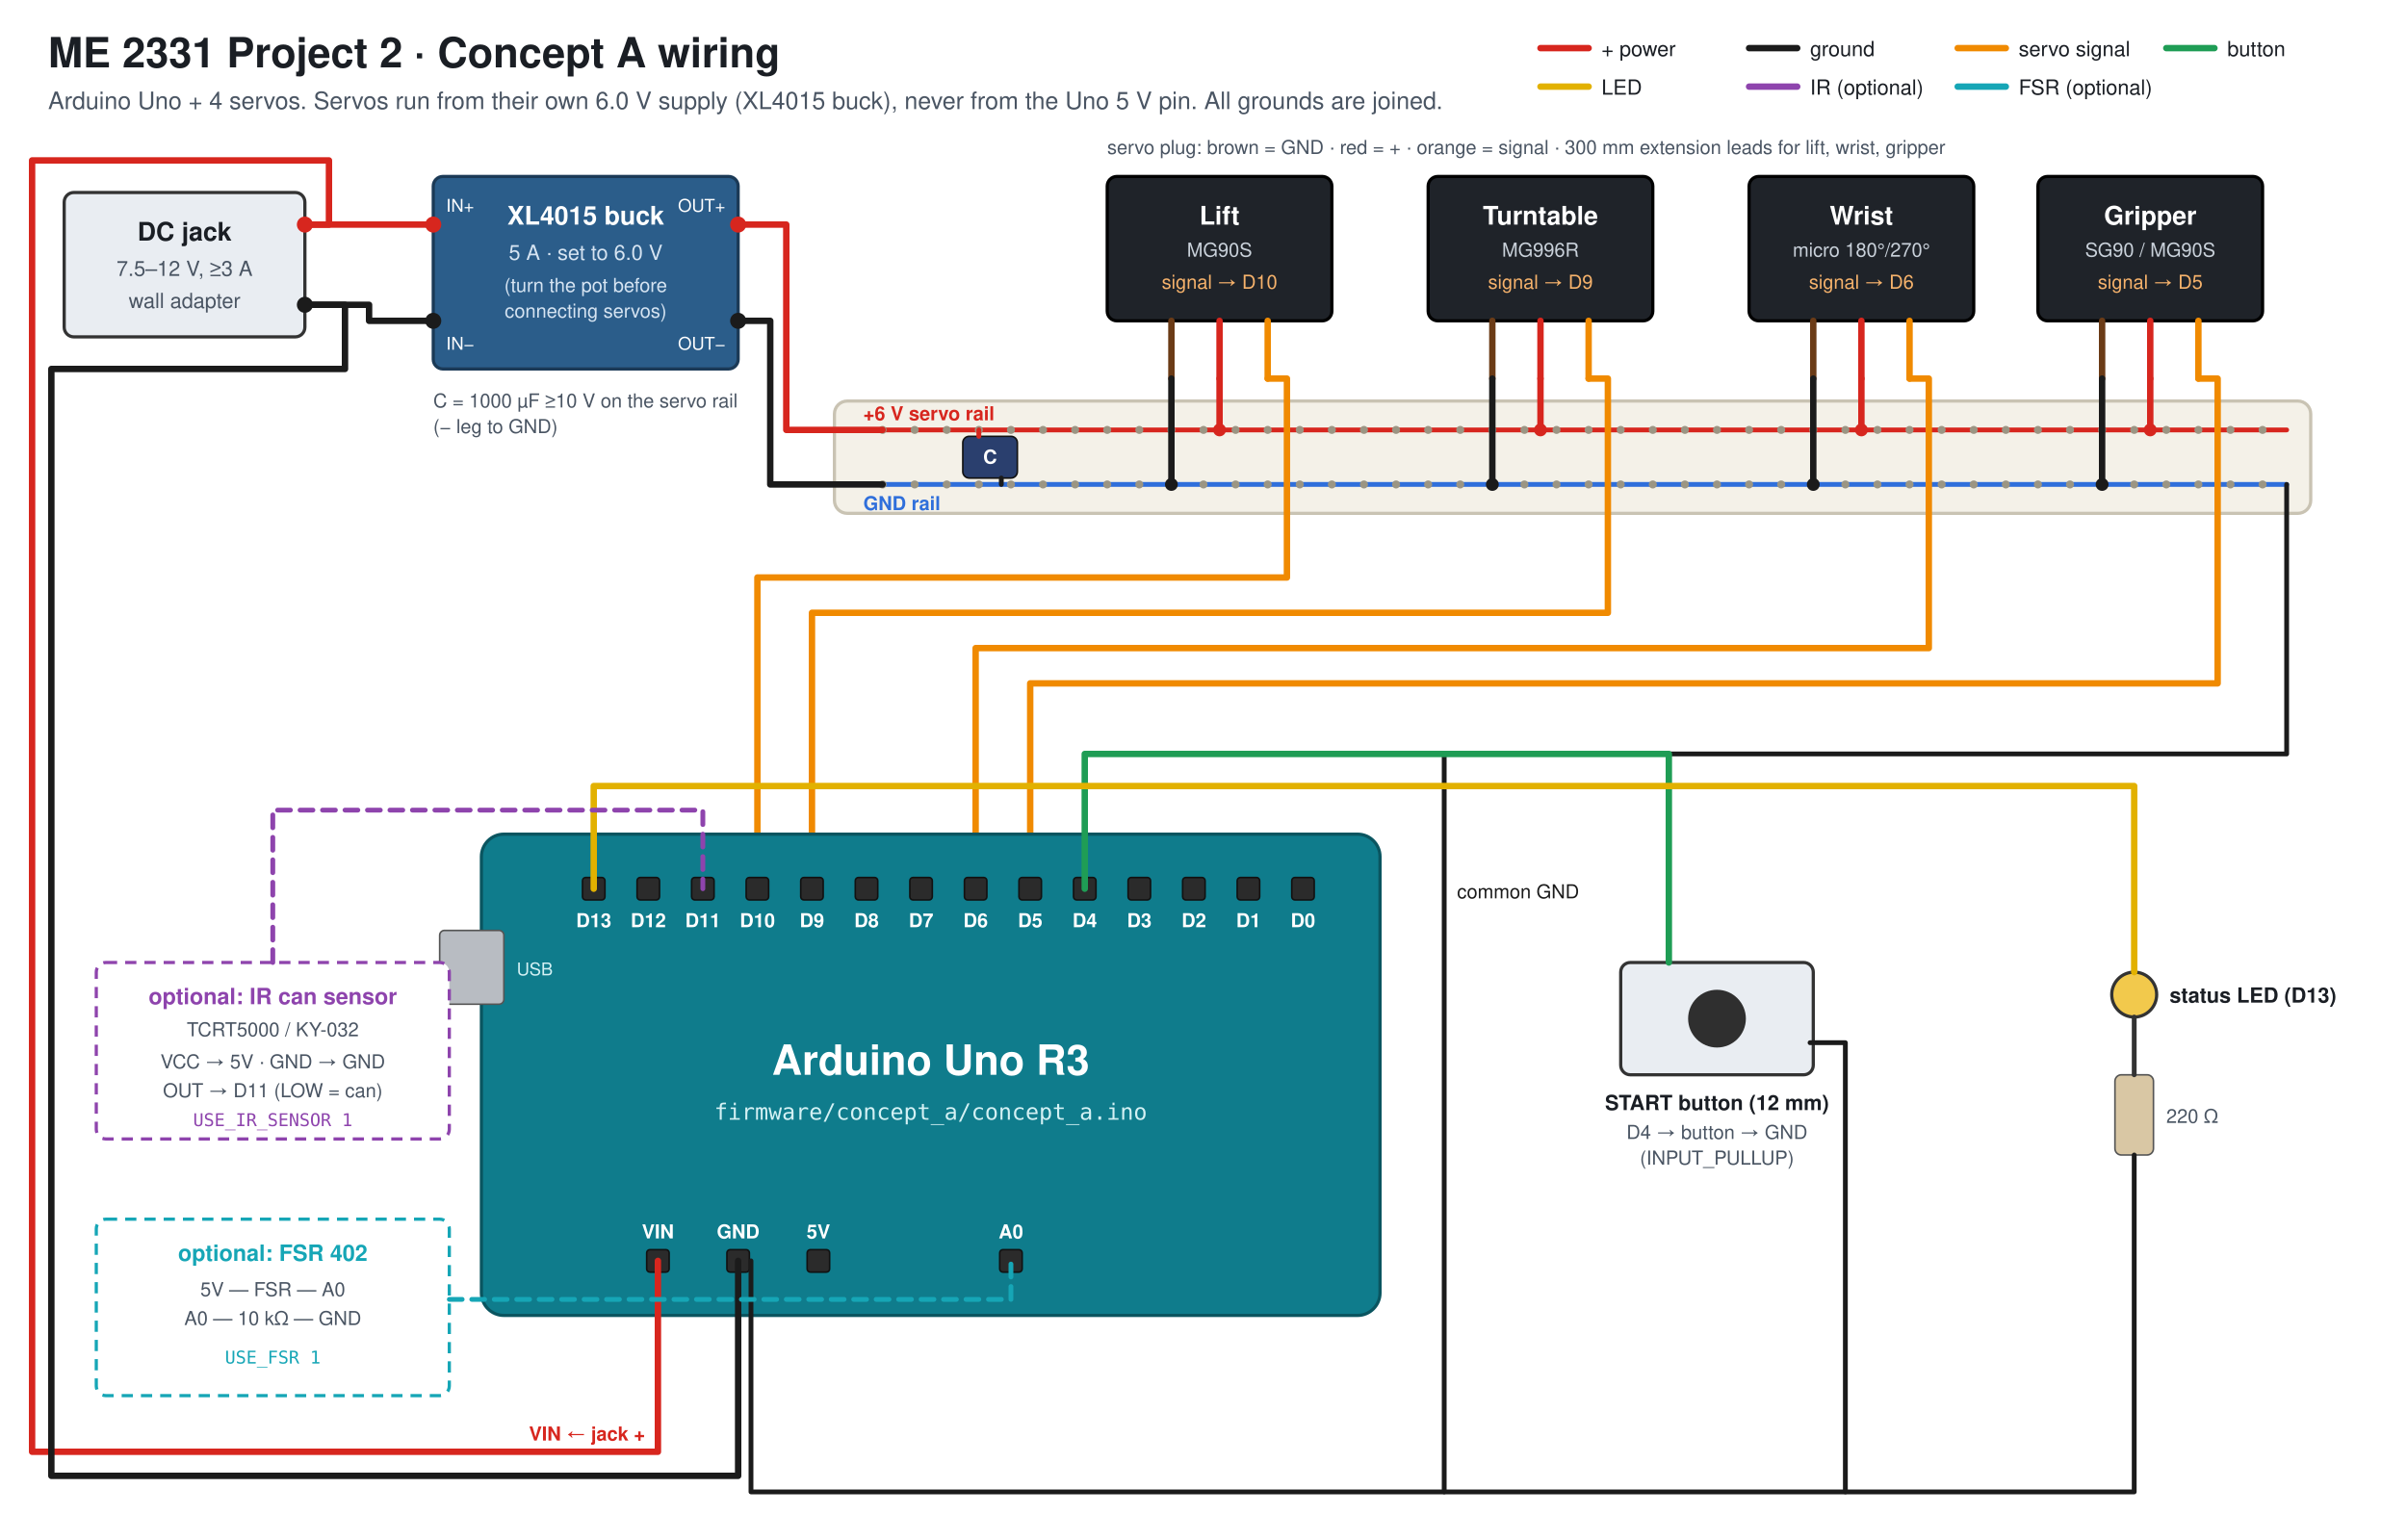
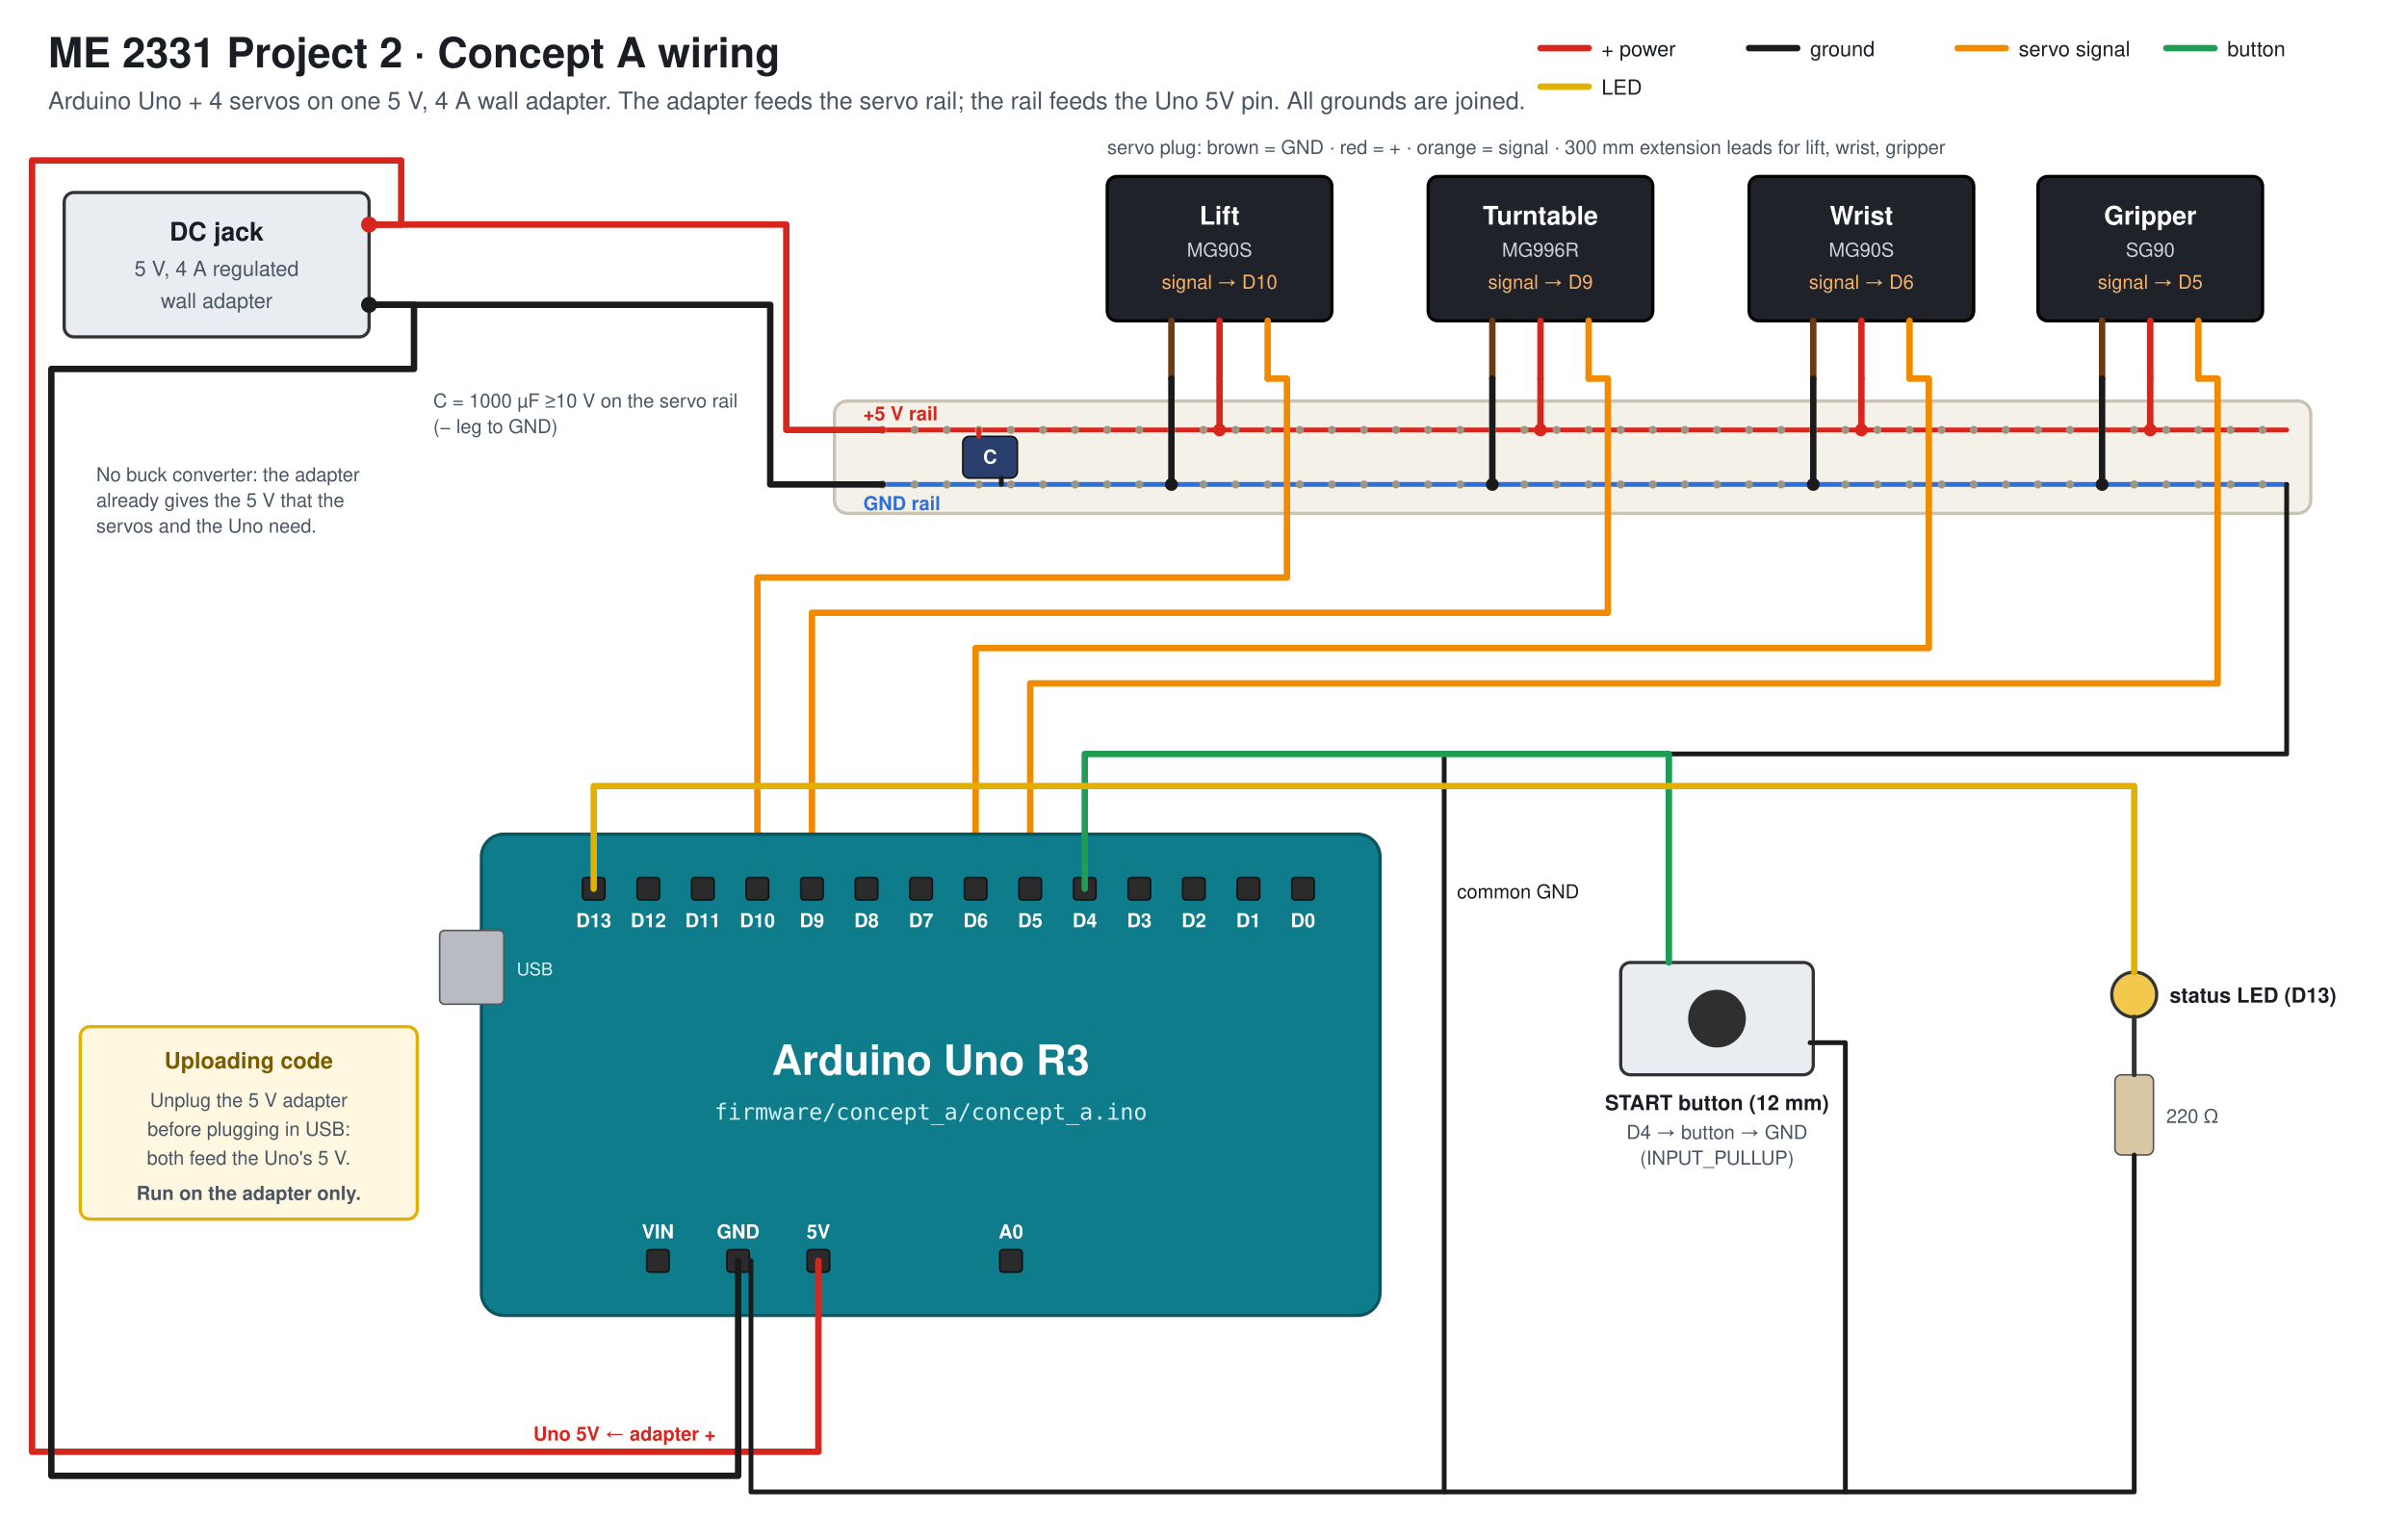
<svg xmlns="http://www.w3.org/2000/svg" viewBox="0 0 1500 960" width="1500" height="960">
  <rect width="1500" height="960" fill="#ffffff" />
  <text x="30" y="42" font-family="Helvetica, Arial, sans-serif" font-size="26" fill="#1a1e24" text-anchor="start" font-weight="700">ME 2331 Project 2 · Concept A wiring</text>
-   <text x="30" y="68" font-family="Helvetica, Arial, sans-serif" font-size="15" fill="#4a5563" text-anchor="start" font-weight="400">Arduino Uno + 4 servos. Servos run from their own 6.0 V supply (XL4015 buck), never from the Uno 5 V pin. All grounds are joined.</text>
-   <rect x="40" y="120" width="150" height="90" rx="6" fill="#e9edf2" stroke="#333" stroke-width="2" />
-   <text x="115" y="150" font-family="Helvetica, Arial, sans-serif" font-size="16" fill="#1a1e24" text-anchor="middle" font-weight="700">DC jack</text>
-   <text x="115" y="172" font-family="Helvetica, Arial, sans-serif" font-size="13" fill="#4a5563" text-anchor="middle" font-weight="400">7.5–12 V, ≥3 A</text>
-   <text x="115" y="192" font-family="Helvetica, Arial, sans-serif" font-size="13" fill="#4a5563" text-anchor="middle" font-weight="400">wall adapter</text>
-   <circle cx="190" cy="140" r="5" fill="#d7261e" />
-   <circle cx="190" cy="190" r="5" fill="#1b1b1b" />
-   <rect x="270" y="110" width="190" height="120" rx="6" fill="#2b5d8a" stroke="#1b3a57" stroke-width="2" />
-   <text x="365" y="140" font-family="Helvetica, Arial, sans-serif" font-size="16" fill="#ffffff" text-anchor="middle" font-weight="700">XL4015 buck</text>
-   <text x="365" y="162" font-family="Helvetica, Arial, sans-serif" font-size="13" fill="#d6e4f2" text-anchor="middle" font-weight="400">5 A · set to 6.0 V</text>
-   <text x="365" y="182" font-family="Helvetica, Arial, sans-serif" font-size="12" fill="#d6e4f2" text-anchor="middle" font-weight="400">(turn the pot before</text>
-   <text x="365" y="198" font-family="Helvetica, Arial, sans-serif" font-size="12" fill="#d6e4f2" text-anchor="middle" font-weight="400">connecting servos)</text>
-   <circle cx="270" cy="140" r="5" fill="#d7261e" />
-   <circle cx="270" cy="200" r="5" fill="#1b1b1b" />
-   <circle cx="460" cy="140" r="5" fill="#d7261e" />
-   <circle cx="460" cy="200" r="5" fill="#1b1b1b" />
-   <text x="278" y="132" font-family="Helvetica, Arial, sans-serif" font-size="11" fill="#ffffff" text-anchor="start" font-weight="400">IN+</text>
-   <text x="278" y="218" font-family="Helvetica, Arial, sans-serif" font-size="11" fill="#ffffff" text-anchor="start" font-weight="400">IN−</text>
-   <text x="452" y="132" font-family="Helvetica, Arial, sans-serif" font-size="11" fill="#ffffff" text-anchor="end" font-weight="400">OUT+</text>
-   <text x="452" y="218" font-family="Helvetica, Arial, sans-serif" font-size="11" fill="#ffffff" text-anchor="end" font-weight="400">OUT−</text>
-   <polyline points="190,140 230,140 270,140" fill="none" stroke="#d7261e" stroke-width="4" stroke-linejoin="round" stroke-linecap="round" />
-   <polyline points="190,190 230,190 230,200 270,200" fill="none" stroke="#1b1b1b" stroke-width="4" stroke-linejoin="round" stroke-linecap="round" />
+   <text x="30" y="68" font-family="Helvetica, Arial, sans-serif" font-size="15" fill="#4a5563" text-anchor="start" font-weight="400">Arduino Uno + 4 servos on one 5 V, 4 A wall adapter. The adapter feeds the servo rail; the rail feeds the Uno 5V pin. All grounds are joined.</text>
+   <rect x="40" y="120" width="190" height="90" rx="6" fill="#e9edf2" stroke="#333" stroke-width="2" />
+   <text x="135" y="150" font-family="Helvetica, Arial, sans-serif" font-size="16" fill="#1a1e24" text-anchor="middle" font-weight="700">DC jack</text>
+   <text x="135" y="172" font-family="Helvetica, Arial, sans-serif" font-size="13" fill="#4a5563" text-anchor="middle" font-weight="400">5 V, 4 A regulated</text>
+   <text x="135" y="192" font-family="Helvetica, Arial, sans-serif" font-size="13" fill="#4a5563" text-anchor="middle" font-weight="400">wall adapter</text>
+   <circle cx="230" cy="140" r="5" fill="#d7261e" />
+   <circle cx="230" cy="190" r="5" fill="#1b1b1b" />
+   <text x="60" y="300" font-family="Helvetica, Arial, sans-serif" font-size="12" fill="#4a5563" text-anchor="start" font-weight="400">No buck converter: the adapter</text>
+   <text x="60" y="316" font-family="Helvetica, Arial, sans-serif" font-size="12" fill="#4a5563" text-anchor="start" font-weight="400">already gives the 5 V that the</text>
+   <text x="60" y="332" font-family="Helvetica, Arial, sans-serif" font-size="12" fill="#4a5563" text-anchor="start" font-weight="400">servos and the Uno need.</text>
  <rect x="520" y="250" width="920" height="70" rx="8" fill="#f4f1e8" stroke="#c9c3b3" stroke-width="2" />
  <polyline points="535,268 1425,268" fill="none" stroke="#d7261e" stroke-width="3" stroke-linejoin="round" stroke-linecap="round" />
  <polyline points="535,302 1425,302" fill="none" stroke="#2f6fdb" stroke-width="3" stroke-linejoin="round" stroke-linecap="round" />
-   <text x="538" y="262" font-family="Helvetica, Arial, sans-serif" font-size="12" fill="#d7261e" text-anchor="start" font-weight="600">+6 V servo rail</text>
+   <text x="538" y="262" font-family="Helvetica, Arial, sans-serif" font-size="12" fill="#d7261e" text-anchor="start" font-weight="600">+5 V rail</text>
  <text x="538" y="318" font-family="Helvetica, Arial, sans-serif" font-size="12" fill="#2f6fdb" text-anchor="start" font-weight="600">GND rail</text>
  <circle cx="550" cy="268" r="2.5" fill="#9b9583" />
  <circle cx="550" cy="302" r="2.5" fill="#9b9583" />
  <circle cx="570" cy="268" r="2.5" fill="#9b9583" />
  <circle cx="570" cy="302" r="2.5" fill="#9b9583" />
  <circle cx="590" cy="268" r="2.5" fill="#9b9583" />
  <circle cx="590" cy="302" r="2.5" fill="#9b9583" />
  <circle cx="610" cy="268" r="2.5" fill="#9b9583" />
  <circle cx="610" cy="302" r="2.5" fill="#9b9583" />
  <circle cx="630" cy="268" r="2.5" fill="#9b9583" />
  <circle cx="630" cy="302" r="2.5" fill="#9b9583" />
  <circle cx="650" cy="268" r="2.5" fill="#9b9583" />
  <circle cx="650" cy="302" r="2.5" fill="#9b9583" />
  <circle cx="670" cy="268" r="2.5" fill="#9b9583" />
  <circle cx="670" cy="302" r="2.5" fill="#9b9583" />
  <circle cx="690" cy="268" r="2.5" fill="#9b9583" />
  <circle cx="690" cy="302" r="2.5" fill="#9b9583" />
  <circle cx="710" cy="268" r="2.5" fill="#9b9583" />
  <circle cx="710" cy="302" r="2.5" fill="#9b9583" />
  <circle cx="730" cy="268" r="2.5" fill="#9b9583" />
  <circle cx="730" cy="302" r="2.5" fill="#9b9583" />
  <circle cx="750" cy="268" r="2.5" fill="#9b9583" />
  <circle cx="750" cy="302" r="2.5" fill="#9b9583" />
  <circle cx="770" cy="268" r="2.5" fill="#9b9583" />
  <circle cx="770" cy="302" r="2.5" fill="#9b9583" />
  <circle cx="790" cy="268" r="2.5" fill="#9b9583" />
  <circle cx="790" cy="302" r="2.5" fill="#9b9583" />
  <circle cx="810" cy="268" r="2.5" fill="#9b9583" />
  <circle cx="810" cy="302" r="2.5" fill="#9b9583" />
  <circle cx="830" cy="268" r="2.5" fill="#9b9583" />
  <circle cx="830" cy="302" r="2.5" fill="#9b9583" />
  <circle cx="850" cy="268" r="2.5" fill="#9b9583" />
  <circle cx="850" cy="302" r="2.5" fill="#9b9583" />
  <circle cx="870" cy="268" r="2.5" fill="#9b9583" />
  <circle cx="870" cy="302" r="2.5" fill="#9b9583" />
  <circle cx="890" cy="268" r="2.5" fill="#9b9583" />
  <circle cx="890" cy="302" r="2.5" fill="#9b9583" />
  <circle cx="910" cy="268" r="2.5" fill="#9b9583" />
  <circle cx="910" cy="302" r="2.5" fill="#9b9583" />
  <circle cx="930" cy="268" r="2.5" fill="#9b9583" />
  <circle cx="930" cy="302" r="2.5" fill="#9b9583" />
  <circle cx="950" cy="268" r="2.5" fill="#9b9583" />
  <circle cx="950" cy="302" r="2.5" fill="#9b9583" />
  <circle cx="970" cy="268" r="2.5" fill="#9b9583" />
  <circle cx="970" cy="302" r="2.5" fill="#9b9583" />
  <circle cx="990" cy="268" r="2.5" fill="#9b9583" />
  <circle cx="990" cy="302" r="2.5" fill="#9b9583" />
  <circle cx="1010" cy="268" r="2.5" fill="#9b9583" />
  <circle cx="1010" cy="302" r="2.5" fill="#9b9583" />
  <circle cx="1030" cy="268" r="2.5" fill="#9b9583" />
  <circle cx="1030" cy="302" r="2.5" fill="#9b9583" />
  <circle cx="1050" cy="268" r="2.5" fill="#9b9583" />
  <circle cx="1050" cy="302" r="2.5" fill="#9b9583" />
  <circle cx="1070" cy="268" r="2.5" fill="#9b9583" />
  <circle cx="1070" cy="302" r="2.5" fill="#9b9583" />
  <circle cx="1090" cy="268" r="2.5" fill="#9b9583" />
  <circle cx="1090" cy="302" r="2.5" fill="#9b9583" />
  <circle cx="1110" cy="268" r="2.5" fill="#9b9583" />
  <circle cx="1110" cy="302" r="2.5" fill="#9b9583" />
  <circle cx="1130" cy="268" r="2.5" fill="#9b9583" />
  <circle cx="1130" cy="302" r="2.5" fill="#9b9583" />
  <circle cx="1150" cy="268" r="2.5" fill="#9b9583" />
  <circle cx="1150" cy="302" r="2.5" fill="#9b9583" />
  <circle cx="1170" cy="268" r="2.5" fill="#9b9583" />
  <circle cx="1170" cy="302" r="2.5" fill="#9b9583" />
  <circle cx="1190" cy="268" r="2.5" fill="#9b9583" />
  <circle cx="1190" cy="302" r="2.5" fill="#9b9583" />
  <circle cx="1210" cy="268" r="2.5" fill="#9b9583" />
  <circle cx="1210" cy="302" r="2.5" fill="#9b9583" />
  <circle cx="1230" cy="268" r="2.5" fill="#9b9583" />
  <circle cx="1230" cy="302" r="2.5" fill="#9b9583" />
  <circle cx="1250" cy="268" r="2.5" fill="#9b9583" />
  <circle cx="1250" cy="302" r="2.5" fill="#9b9583" />
  <circle cx="1270" cy="268" r="2.5" fill="#9b9583" />
  <circle cx="1270" cy="302" r="2.5" fill="#9b9583" />
  <circle cx="1290" cy="268" r="2.5" fill="#9b9583" />
  <circle cx="1290" cy="302" r="2.5" fill="#9b9583" />
  <circle cx="1310" cy="268" r="2.5" fill="#9b9583" />
  <circle cx="1310" cy="302" r="2.5" fill="#9b9583" />
  <circle cx="1330" cy="268" r="2.5" fill="#9b9583" />
  <circle cx="1330" cy="302" r="2.5" fill="#9b9583" />
  <circle cx="1350" cy="268" r="2.5" fill="#9b9583" />
  <circle cx="1350" cy="302" r="2.5" fill="#9b9583" />
  <circle cx="1370" cy="268" r="2.5" fill="#9b9583" />
  <circle cx="1370" cy="302" r="2.5" fill="#9b9583" />
  <circle cx="1390" cy="268" r="2.5" fill="#9b9583" />
  <circle cx="1390" cy="302" r="2.5" fill="#9b9583" />
  <circle cx="1410" cy="268" r="2.5" fill="#9b9583" />
  <circle cx="1410" cy="302" r="2.5" fill="#9b9583" />
-   <polyline points="460,140 490,140 490,268 550,268" fill="none" stroke="#d7261e" stroke-width="4" stroke-linejoin="round" stroke-linecap="round" />
-   <polyline points="460,200 480,200 480,302 550,302" fill="none" stroke="#1b1b1b" stroke-width="4" stroke-linejoin="round" stroke-linecap="round" />
+   <polyline points="230,140 490,140 490,268 550,268" fill="none" stroke="#d7261e" stroke-width="4" stroke-linejoin="round" stroke-linecap="round" />
+   <polyline points="230,190 480,190 480,302 550,302" fill="none" stroke="#1b1b1b" stroke-width="4" stroke-linejoin="round" stroke-linecap="round" />
  <rect x="600" y="272" width="34" height="26" rx="4" fill="#2a3f6e" stroke="#111" stroke-width="1" />
  <text x="617" y="289" font-family="Helvetica, Arial, sans-serif" font-size="12" fill="#fff" text-anchor="middle" font-weight="700">C</text>
  <text x="270" y="254" font-family="Helvetica, Arial, sans-serif" font-size="12" fill="#4a5563" text-anchor="start" font-weight="400">C = 1000 µF ≥10 V on the servo rail</text>
  <text x="270" y="270" font-family="Helvetica, Arial, sans-serif" font-size="12" fill="#4a5563" text-anchor="start" font-weight="400">(− leg to GND)</text>
  <polyline points="610,268 610,272" fill="none" stroke="#d7261e" stroke-width="3" stroke-linejoin="round" stroke-linecap="round" />
  <polyline points="624,298 624,302" fill="none" stroke="#1b1b1b" stroke-width="3" stroke-linejoin="round" stroke-linecap="round" />
  <rect x="690" y="110" width="140" height="90" rx="6" fill="#1f2329" stroke="#000" stroke-width="2" />
  <text x="760" y="140" font-family="Helvetica, Arial, sans-serif" font-size="16" fill="#ffffff" text-anchor="middle" font-weight="700">Lift</text>
  <text x="760" y="160" font-family="Helvetica, Arial, sans-serif" font-size="12" fill="#c9d1da" text-anchor="middle" font-weight="400">MG90S</text>
  <text x="760" y="180" font-family="Helvetica, Arial, sans-serif" font-size="12" fill="#f6b26b" text-anchor="middle" font-weight="400">signal → D10</text>
  <polyline points="730,200 730,236" fill="none" stroke="#6b3b16" stroke-width="4" stroke-linejoin="round" stroke-linecap="round" />
  <polyline points="760,200 760,236" fill="none" stroke="#d7261e" stroke-width="4" stroke-linejoin="round" stroke-linecap="round" />
  <polyline points="790,200 790,236" fill="none" stroke="#f08a00" stroke-width="4" stroke-linejoin="round" stroke-linecap="round" />
  <polyline points="730,236 730,302" fill="none" stroke="#1b1b1b" stroke-width="4" stroke-linejoin="round" stroke-linecap="round" />
  <circle cx="730" cy="302" r="4" fill="#1b1b1b" />
  <polyline points="760,236 760,268" fill="none" stroke="#d7261e" stroke-width="4" stroke-linejoin="round" stroke-linecap="round" />
  <circle cx="760" cy="268" r="4" fill="#d7261e" />
  <polyline points="790,236 802,236 802,360 472,360 472,554" fill="none" stroke="#f08a00" stroke-width="4" stroke-linejoin="round" stroke-linecap="round" />
  <rect x="890" y="110" width="140" height="90" rx="6" fill="#1f2329" stroke="#000" stroke-width="2" />
  <text x="960" y="140" font-family="Helvetica, Arial, sans-serif" font-size="16" fill="#ffffff" text-anchor="middle" font-weight="700">Turntable</text>
  <text x="960" y="160" font-family="Helvetica, Arial, sans-serif" font-size="12" fill="#c9d1da" text-anchor="middle" font-weight="400">MG996R</text>
  <text x="960" y="180" font-family="Helvetica, Arial, sans-serif" font-size="12" fill="#f6b26b" text-anchor="middle" font-weight="400">signal → D9</text>
  <polyline points="930,200 930,236" fill="none" stroke="#6b3b16" stroke-width="4" stroke-linejoin="round" stroke-linecap="round" />
  <polyline points="960,200 960,236" fill="none" stroke="#d7261e" stroke-width="4" stroke-linejoin="round" stroke-linecap="round" />
  <polyline points="990,200 990,236" fill="none" stroke="#f08a00" stroke-width="4" stroke-linejoin="round" stroke-linecap="round" />
  <polyline points="930,236 930,302" fill="none" stroke="#1b1b1b" stroke-width="4" stroke-linejoin="round" stroke-linecap="round" />
  <circle cx="930" cy="302" r="4" fill="#1b1b1b" />
  <polyline points="960,236 960,268" fill="none" stroke="#d7261e" stroke-width="4" stroke-linejoin="round" stroke-linecap="round" />
  <circle cx="960" cy="268" r="4" fill="#d7261e" />
  <polyline points="990,236 1002,236 1002,382 506,382 506,554" fill="none" stroke="#f08a00" stroke-width="4" stroke-linejoin="round" stroke-linecap="round" />
  <rect x="1090" y="110" width="140" height="90" rx="6" fill="#1f2329" stroke="#000" stroke-width="2" />
  <text x="1160" y="140" font-family="Helvetica, Arial, sans-serif" font-size="16" fill="#ffffff" text-anchor="middle" font-weight="700">Wrist</text>
-   <text x="1160" y="160" font-family="Helvetica, Arial, sans-serif" font-size="12" fill="#c9d1da" text-anchor="middle" font-weight="400">micro 180°/270°</text>
+   <text x="1160" y="160" font-family="Helvetica, Arial, sans-serif" font-size="12" fill="#c9d1da" text-anchor="middle" font-weight="400">MG90S</text>
  <text x="1160" y="180" font-family="Helvetica, Arial, sans-serif" font-size="12" fill="#f6b26b" text-anchor="middle" font-weight="400">signal → D6</text>
  <polyline points="1130,200 1130,236" fill="none" stroke="#6b3b16" stroke-width="4" stroke-linejoin="round" stroke-linecap="round" />
  <polyline points="1160,200 1160,236" fill="none" stroke="#d7261e" stroke-width="4" stroke-linejoin="round" stroke-linecap="round" />
  <polyline points="1190,200 1190,236" fill="none" stroke="#f08a00" stroke-width="4" stroke-linejoin="round" stroke-linecap="round" />
  <polyline points="1130,236 1130,302" fill="none" stroke="#1b1b1b" stroke-width="4" stroke-linejoin="round" stroke-linecap="round" />
  <circle cx="1130" cy="302" r="4" fill="#1b1b1b" />
  <polyline points="1160,236 1160,268" fill="none" stroke="#d7261e" stroke-width="4" stroke-linejoin="round" stroke-linecap="round" />
  <circle cx="1160" cy="268" r="4" fill="#d7261e" />
  <polyline points="1190,236 1202,236 1202,404 608,404 608,554" fill="none" stroke="#f08a00" stroke-width="4" stroke-linejoin="round" stroke-linecap="round" />
  <rect x="1270" y="110" width="140" height="90" rx="6" fill="#1f2329" stroke="#000" stroke-width="2" />
  <text x="1340" y="140" font-family="Helvetica, Arial, sans-serif" font-size="16" fill="#ffffff" text-anchor="middle" font-weight="700">Gripper</text>
-   <text x="1340" y="160" font-family="Helvetica, Arial, sans-serif" font-size="12" fill="#c9d1da" text-anchor="middle" font-weight="400">SG90 / MG90S</text>
+   <text x="1340" y="160" font-family="Helvetica, Arial, sans-serif" font-size="12" fill="#c9d1da" text-anchor="middle" font-weight="400">SG90</text>
  <text x="1340" y="180" font-family="Helvetica, Arial, sans-serif" font-size="12" fill="#f6b26b" text-anchor="middle" font-weight="400">signal → D5</text>
  <polyline points="1310,200 1310,236" fill="none" stroke="#6b3b16" stroke-width="4" stroke-linejoin="round" stroke-linecap="round" />
  <polyline points="1340,200 1340,236" fill="none" stroke="#d7261e" stroke-width="4" stroke-linejoin="round" stroke-linecap="round" />
  <polyline points="1370,200 1370,236" fill="none" stroke="#f08a00" stroke-width="4" stroke-linejoin="round" stroke-linecap="round" />
  <polyline points="1310,236 1310,302" fill="none" stroke="#1b1b1b" stroke-width="4" stroke-linejoin="round" stroke-linecap="round" />
  <circle cx="1310" cy="302" r="4" fill="#1b1b1b" />
  <polyline points="1340,236 1340,268" fill="none" stroke="#d7261e" stroke-width="4" stroke-linejoin="round" stroke-linecap="round" />
  <circle cx="1340" cy="268" r="4" fill="#d7261e" />
  <polyline points="1370,236 1382,236 1382,426 642,426 642,554" fill="none" stroke="#f08a00" stroke-width="4" stroke-linejoin="round" stroke-linecap="round" />
  <text x="690" y="96" font-family="Helvetica, Arial, sans-serif" font-size="12" fill="#4a5563" text-anchor="start" font-weight="400">servo plug: brown = GND · red = + · orange = signal · 300 mm extension leads for lift, wrist, gripper</text>
  <rect x="300" y="520" width="560" height="300" rx="14" fill="#0f7c8c" stroke="#0a5560" stroke-width="2" />
  <text x="580.0" y="670" font-family="Helvetica, Arial, sans-serif" font-size="26" fill="#ffffff" text-anchor="middle" font-weight="700">Arduino Uno R3</text>
  <text x="580.0" y="698" font-family="Menlo, monospace" font-size="14" fill="#d4f1f4" text-anchor="middle" font-weight="400">firmware/concept_a/concept_a.ino</text>
  <rect x="805" y="547" width="14" height="14" rx="2" fill="#2b2b2b" stroke="#111" stroke-width="1" />
  <text x="812" y="578" font-family="Helvetica, Arial, sans-serif" font-size="12" fill="#ffffff" text-anchor="middle" font-weight="600">D0</text>
  <rect x="771" y="547" width="14" height="14" rx="2" fill="#2b2b2b" stroke="#111" stroke-width="1" />
  <text x="778" y="578" font-family="Helvetica, Arial, sans-serif" font-size="12" fill="#ffffff" text-anchor="middle" font-weight="600">D1</text>
  <rect x="737" y="547" width="14" height="14" rx="2" fill="#2b2b2b" stroke="#111" stroke-width="1" />
  <text x="744" y="578" font-family="Helvetica, Arial, sans-serif" font-size="12" fill="#ffffff" text-anchor="middle" font-weight="600">D2</text>
  <rect x="703" y="547" width="14" height="14" rx="2" fill="#2b2b2b" stroke="#111" stroke-width="1" />
  <text x="710" y="578" font-family="Helvetica, Arial, sans-serif" font-size="12" fill="#ffffff" text-anchor="middle" font-weight="600">D3</text>
  <rect x="669" y="547" width="14" height="14" rx="2" fill="#2b2b2b" stroke="#111" stroke-width="1" />
  <text x="676" y="578" font-family="Helvetica, Arial, sans-serif" font-size="12" fill="#ffffff" text-anchor="middle" font-weight="600">D4</text>
  <rect x="635" y="547" width="14" height="14" rx="2" fill="#2b2b2b" stroke="#111" stroke-width="1" />
  <text x="642" y="578" font-family="Helvetica, Arial, sans-serif" font-size="12" fill="#ffffff" text-anchor="middle" font-weight="600">D5</text>
  <rect x="601" y="547" width="14" height="14" rx="2" fill="#2b2b2b" stroke="#111" stroke-width="1" />
  <text x="608" y="578" font-family="Helvetica, Arial, sans-serif" font-size="12" fill="#ffffff" text-anchor="middle" font-weight="600">D6</text>
  <rect x="567" y="547" width="14" height="14" rx="2" fill="#2b2b2b" stroke="#111" stroke-width="1" />
  <text x="574" y="578" font-family="Helvetica, Arial, sans-serif" font-size="12" fill="#ffffff" text-anchor="middle" font-weight="600">D7</text>
  <rect x="533" y="547" width="14" height="14" rx="2" fill="#2b2b2b" stroke="#111" stroke-width="1" />
  <text x="540" y="578" font-family="Helvetica, Arial, sans-serif" font-size="12" fill="#ffffff" text-anchor="middle" font-weight="600">D8</text>
  <rect x="499" y="547" width="14" height="14" rx="2" fill="#2b2b2b" stroke="#111" stroke-width="1" />
  <text x="506" y="578" font-family="Helvetica, Arial, sans-serif" font-size="12" fill="#ffffff" text-anchor="middle" font-weight="600">D9</text>
  <rect x="465" y="547" width="14" height="14" rx="2" fill="#2b2b2b" stroke="#111" stroke-width="1" />
  <text x="472" y="578" font-family="Helvetica, Arial, sans-serif" font-size="12" fill="#ffffff" text-anchor="middle" font-weight="600">D10</text>
  <rect x="431" y="547" width="14" height="14" rx="2" fill="#2b2b2b" stroke="#111" stroke-width="1" />
  <text x="438" y="578" font-family="Helvetica, Arial, sans-serif" font-size="12" fill="#ffffff" text-anchor="middle" font-weight="600">D11</text>
  <rect x="397" y="547" width="14" height="14" rx="2" fill="#2b2b2b" stroke="#111" stroke-width="1" />
  <text x="404" y="578" font-family="Helvetica, Arial, sans-serif" font-size="12" fill="#ffffff" text-anchor="middle" font-weight="600">D12</text>
  <rect x="363" y="547" width="14" height="14" rx="2" fill="#2b2b2b" stroke="#111" stroke-width="1" />
  <text x="370" y="578" font-family="Helvetica, Arial, sans-serif" font-size="12" fill="#ffffff" text-anchor="middle" font-weight="600">D13</text>
  <rect x="403" y="779" width="14" height="14" rx="2" fill="#2b2b2b" stroke="#111" stroke-width="1" />
  <text x="410" y="772" font-family="Helvetica, Arial, sans-serif" font-size="12" fill="#ffffff" text-anchor="middle" font-weight="600">VIN</text>
  <rect x="453" y="779" width="14" height="14" rx="2" fill="#2b2b2b" stroke="#111" stroke-width="1" />
  <text x="460" y="772" font-family="Helvetica, Arial, sans-serif" font-size="12" fill="#ffffff" text-anchor="middle" font-weight="600">GND</text>
  <rect x="503" y="779" width="14" height="14" rx="2" fill="#2b2b2b" stroke="#111" stroke-width="1" />
  <text x="510" y="772" font-family="Helvetica, Arial, sans-serif" font-size="12" fill="#ffffff" text-anchor="middle" font-weight="600">5V</text>
  <rect x="623" y="779" width="14" height="14" rx="2" fill="#2b2b2b" stroke="#111" stroke-width="1" />
  <text x="630" y="772" font-family="Helvetica, Arial, sans-serif" font-size="12" fill="#ffffff" text-anchor="middle" font-weight="600">A0</text>
  <rect x="274" y="580" width="40" height="46" rx="3" fill="#b8bcc2" stroke="#555" stroke-width="1" />
  <text x="322" y="608" font-family="Helvetica, Arial, sans-serif" font-size="11" fill="#d4f1f4" text-anchor="start" font-weight="400">USB</text>
-   <polyline points="190,140 205,140 205,100 20,100 20,905 410,905 410,786" fill="none" stroke="#d7261e" stroke-width="4" stroke-linejoin="round" stroke-linecap="round" />
-   <polyline points="190,190 215,190 215,230 32,230 32,920 460,920 460,786" fill="none" stroke="#1b1b1b" stroke-width="4" stroke-linejoin="round" stroke-linecap="round" />
+   <polyline points="230,140 250,140 250,100 20,100 20,905 510,905 510,786" fill="none" stroke="#d7261e" stroke-width="4" stroke-linejoin="round" stroke-linecap="round" />
+   <polyline points="230,190 258,190 258,230 32,230 32,920 460,920 460,786" fill="none" stroke="#1b1b1b" stroke-width="4" stroke-linejoin="round" stroke-linecap="round" />
  <polyline points="1425,302 1425,470 900,470 900,930 468,930 468,786" fill="none" stroke="#1b1b1b" stroke-width="3" stroke-linejoin="round" stroke-linecap="round" />
  <text x="908" y="560" font-family="Helvetica, Arial, sans-serif" font-size="12" fill="#1b1b1b" text-anchor="start" font-weight="400">common GND</text>
-   <text x="402" y="898" font-family="Helvetica, Arial, sans-serif" font-size="12" fill="#d7261e" text-anchor="end" font-weight="600">VIN ← jack +</text>
+   <text x="446" y="898" font-family="Helvetica, Arial, sans-serif" font-size="12" fill="#d7261e" text-anchor="end" font-weight="600">Uno 5V ← adapter +</text>
  <rect x="1010" y="600" width="120" height="70" rx="6" fill="#e9edf2" stroke="#333" stroke-width="2" />
  <circle cx="1070" cy="635" r="18" fill="#2f2f2f" />
  <text x="1070" y="692" font-family="Helvetica, Arial, sans-serif" font-size="13" fill="#1a1e24" text-anchor="middle" font-weight="600">START button (12 mm)</text>
  <polyline points="676,554 676,470 1040,470 1040,600" fill="none" stroke="#1f9d55" stroke-width="4" stroke-linejoin="round" stroke-linecap="round" />
  <polyline points="1128,650 1150,650 1150,930 900,930" fill="none" stroke="#1b1b1b" stroke-width="3" stroke-linejoin="round" stroke-linecap="round" />
  <text x="1070" y="710" font-family="Helvetica, Arial, sans-serif" font-size="12" fill="#4a5563" text-anchor="middle" font-weight="400">D4 → button → GND</text>
  <text x="1070" y="726" font-family="Helvetica, Arial, sans-serif" font-size="12" fill="#4a5563" text-anchor="middle" font-weight="400">(INPUT_PULLUP)</text>
  <circle cx="1330" cy="620" r="14" fill="#f2c94c" stroke="#333" stroke-width="2" />
  <text x="1352" y="625" font-family="Helvetica, Arial, sans-serif" font-size="13" fill="#1a1e24" text-anchor="start" font-weight="600">status LED (D13)</text>
  <rect x="1318" y="670" width="24" height="50" rx="4" fill="#d9c7a4" stroke="#555" stroke-width="1" />
  <text x="1350" y="700" font-family="Helvetica, Arial, sans-serif" font-size="12" fill="#4a5563" text-anchor="start" font-weight="400">220 Ω</text>
  <polyline points="370,554 370,490 1330,490 1330,606" fill="none" stroke="#e2b100" stroke-width="4" stroke-linejoin="round" stroke-linecap="round" />
  <polyline points="1330,634 1330,670" fill="none" stroke="#333" stroke-width="3" stroke-linejoin="round" stroke-linecap="round" />
  <polyline points="1330,720 1330,930 1150,930" fill="none" stroke="#1b1b1b" stroke-width="3" stroke-linejoin="round" stroke-linecap="round" />
-   <rect x="60" y="600" width="220" height="110" rx="6" fill="#ffffff" stroke="#8e44ad" stroke-width="2" stroke-dasharray="7 5" />
-   <text x="170" y="626" font-family="Helvetica, Arial, sans-serif" font-size="14" fill="#8e44ad" text-anchor="middle" font-weight="700">optional: IR can sensor</text>
-   <text x="170" y="646" font-family="Helvetica, Arial, sans-serif" font-size="12" fill="#4a5563" text-anchor="middle" font-weight="400">TCRT5000 / KY-032</text>
-   <text x="170" y="666" font-family="Helvetica, Arial, sans-serif" font-size="12" fill="#4a5563" text-anchor="middle" font-weight="400">VCC → 5V · GND → GND</text>
-   <text x="170" y="684" font-family="Helvetica, Arial, sans-serif" font-size="12" fill="#4a5563" text-anchor="middle" font-weight="400">OUT → D11 (LOW = can)</text>
-   <text x="170" y="702" font-family="Menlo, monospace" font-size="11" fill="#8e44ad" text-anchor="middle" font-weight="400">USE_IR_SENSOR 1</text>
-   <polyline points="170,600 170,505 438,505 438,554" fill="none" stroke="#8e44ad" stroke-width="3" stroke-linejoin="round" stroke-linecap="round" stroke-dasharray="8 6" />
-   <rect x="60" y="760" width="220" height="110" rx="6" fill="#ffffff" stroke="#16a6b6" stroke-width="2" stroke-dasharray="7 5" />
-   <text x="170" y="786" font-family="Helvetica, Arial, sans-serif" font-size="14" fill="#16a6b6" text-anchor="middle" font-weight="700">optional: FSR 402</text>
-   <text x="170" y="808" font-family="Helvetica, Arial, sans-serif" font-size="12" fill="#4a5563" text-anchor="middle" font-weight="400">5V — FSR — A0</text>
-   <text x="170" y="826" font-family="Helvetica, Arial, sans-serif" font-size="12" fill="#4a5563" text-anchor="middle" font-weight="400">A0 — 10 kΩ — GND</text>
-   <text x="170" y="850" font-family="Menlo, monospace" font-size="11" fill="#16a6b6" text-anchor="middle" font-weight="400">USE_FSR 1</text>
-   <polyline points="280,810 630,810 630,786" fill="none" stroke="#16a6b6" stroke-width="3" stroke-linejoin="round" stroke-linecap="round" stroke-dasharray="8 6" />
+   <rect x="50" y="640" width="210" height="120" rx="6" fill="#fff7e0" stroke="#e2b100" stroke-width="2" />
+   <text x="155" y="666" font-family="Helvetica, Arial, sans-serif" font-size="14" fill="#7a5b00" text-anchor="middle" font-weight="700">Uploading code</text>
+   <text x="155" y="690" font-family="Helvetica, Arial, sans-serif" font-size="12" fill="#4a5563" text-anchor="middle" font-weight="400">Unplug the 5 V adapter</text>
+   <text x="155" y="708" font-family="Helvetica, Arial, sans-serif" font-size="12" fill="#4a5563" text-anchor="middle" font-weight="400">before plugging in USB:</text>
+   <text x="155" y="726" font-family="Helvetica, Arial, sans-serif" font-size="12" fill="#4a5563" text-anchor="middle" font-weight="400">both feed the Uno's 5 V.</text>
+   <text x="155" y="748" font-family="Helvetica, Arial, sans-serif" font-size="12" fill="#4a5563" text-anchor="middle" font-weight="600">Run on the adapter only.</text>
  <polyline points="960,30 990,30" fill="none" stroke="#d7261e" stroke-width="4" stroke-linejoin="round" stroke-linecap="round" />
  <text x="998" y="35" font-family="Helvetica, Arial, sans-serif" font-size="13" fill="#1a1e24" text-anchor="start" font-weight="400">+ power</text>
  <polyline points="1090,30 1120,30" fill="none" stroke="#1b1b1b" stroke-width="4" stroke-linejoin="round" stroke-linecap="round" />
  <text x="1128" y="35" font-family="Helvetica, Arial, sans-serif" font-size="13" fill="#1a1e24" text-anchor="start" font-weight="400">ground</text>
  <polyline points="1220,30 1250,30" fill="none" stroke="#f08a00" stroke-width="4" stroke-linejoin="round" stroke-linecap="round" />
  <text x="1258" y="35" font-family="Helvetica, Arial, sans-serif" font-size="13" fill="#1a1e24" text-anchor="start" font-weight="400">servo signal</text>
  <polyline points="1350,30 1380,30" fill="none" stroke="#1f9d55" stroke-width="4" stroke-linejoin="round" stroke-linecap="round" />
  <text x="1388" y="35" font-family="Helvetica, Arial, sans-serif" font-size="13" fill="#1a1e24" text-anchor="start" font-weight="400">button</text>
  <polyline points="960,54 990,54" fill="none" stroke="#e2b100" stroke-width="4" stroke-linejoin="round" stroke-linecap="round" />
  <text x="998" y="59" font-family="Helvetica, Arial, sans-serif" font-size="13" fill="#1a1e24" text-anchor="start" font-weight="400">LED</text>
-   <polyline points="1090,54 1120,54" fill="none" stroke="#8e44ad" stroke-width="4" stroke-linejoin="round" stroke-linecap="round" />
-   <text x="1128" y="59" font-family="Helvetica, Arial, sans-serif" font-size="13" fill="#1a1e24" text-anchor="start" font-weight="400">IR (optional)</text>
-   <polyline points="1220,54 1250,54" fill="none" stroke="#16a6b6" stroke-width="4" stroke-linejoin="round" stroke-linecap="round" />
-   <text x="1258" y="59" font-family="Helvetica, Arial, sans-serif" font-size="13" fill="#1a1e24" text-anchor="start" font-weight="400">FSR (optional)</text>
</svg>
